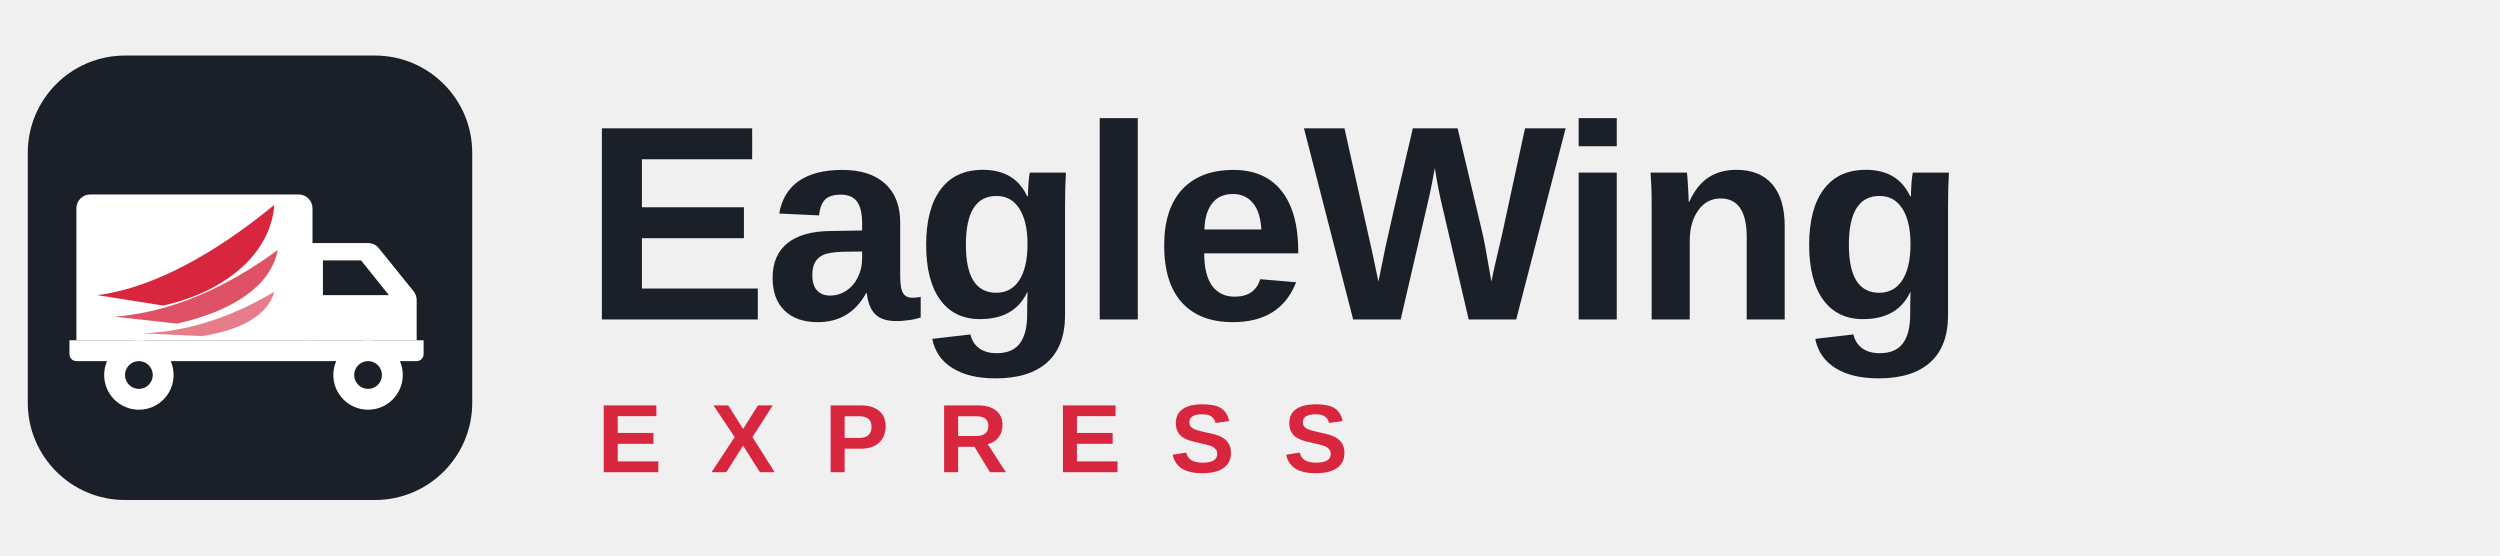
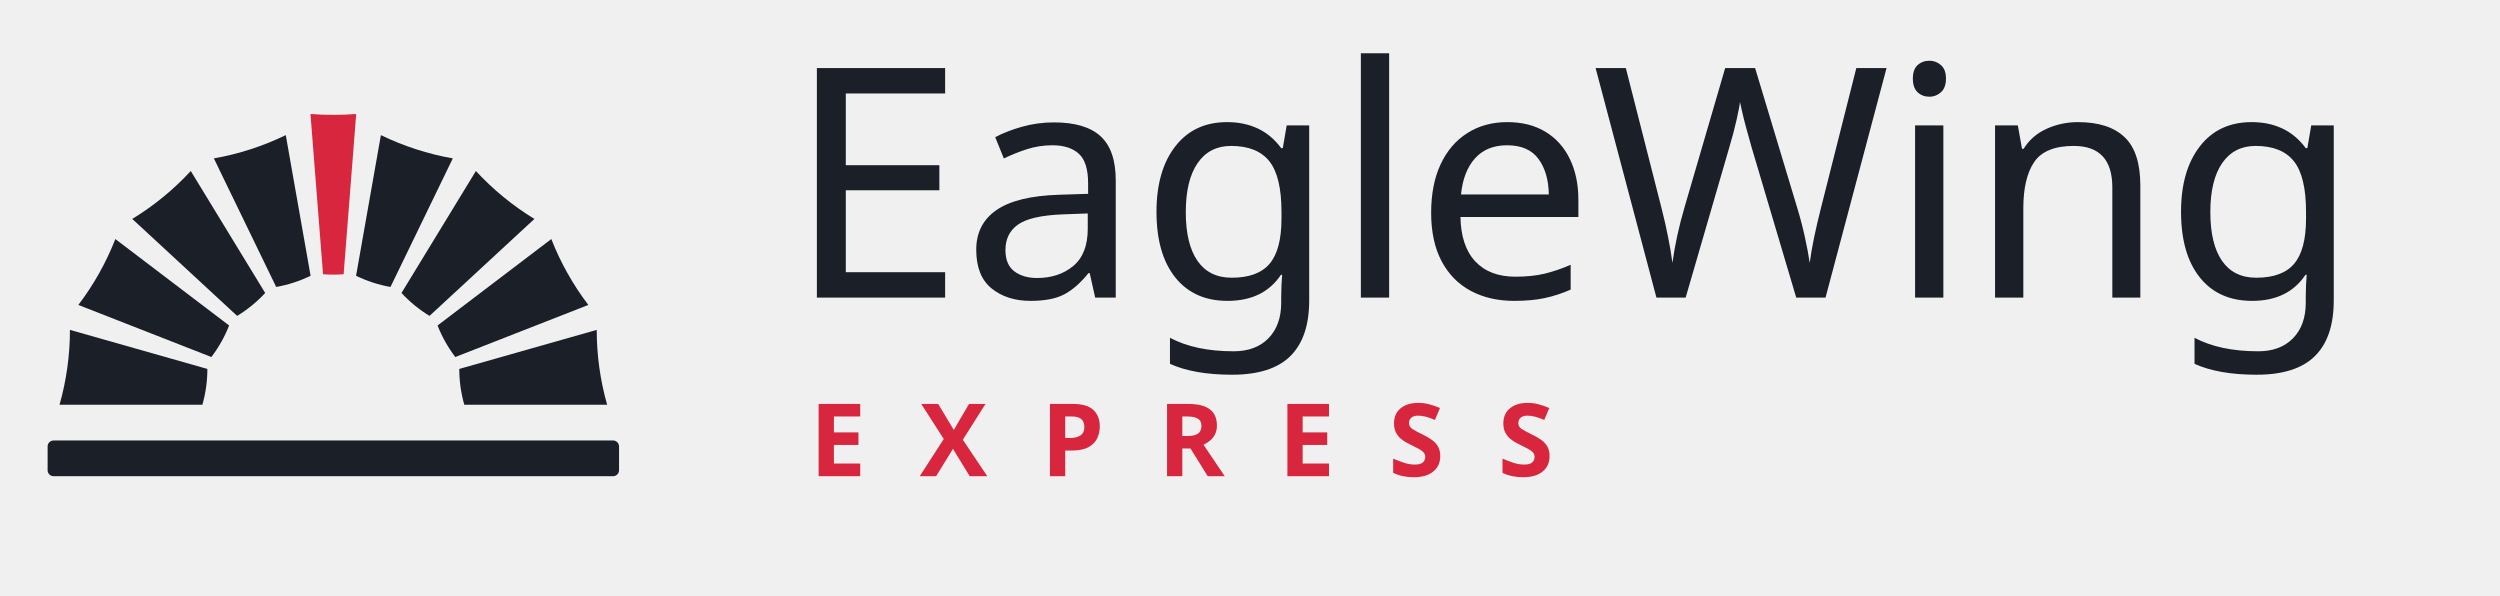
- <svg xmlns="http://www.w3.org/2000/svg" viewBox="0 0 360 80" width="1080" height="240">
-   <g transform="translate(4 8)">
-     <rect width="64" height="64" rx="14" fill="#1b1f27" />
-     <g fill="#ffffff">
-       <path d="M9 20 h30 a2 2 0 0 1 2 2 v19 H7 V22 a2 2 0 0 1 2 -2 z" />
-       <path d="M40 27 h9 a2 2 0 0 1 1.6 .8 l5 6.2 a2 2 0 0 1 .4 1.2 v5.8 h-16 z" />
-       <path d="M6 41 h51 v2 a1 1 0 0 1 -1 1 H7 a1 1 0 0 1 -1 -1 z" />
-       <circle cx="16" cy="46" r="5" />
-       <circle cx="49" cy="46" r="5" />
-     </g>
-     <path d="M42.5 29.5 h5.5 l4 5 h-9.5 z" fill="#1b1f27" />
-     <circle cx="16" cy="46" r="2" fill="#1b1f27" />
-     <circle cx="49" cy="46" r="2" fill="#1b1f27" />
-     <g fill="#d7263d">
-       <path d="M10 34.5 C18 33.5 27 28.5 35.5 21.5 C35 28.5 28.5 34 19.5 36 Z" opacity="1" />
-       <path d="M12.5 37.6 C20.5 37 28.5 33.5 36 28 C35 33.2 29.5 36.8 21.5 38.6 Z" opacity="0.8" />
-       <path d="M16.5 40 C23 39.8 29.5 37.6 35.5 34 C34.6 37.4 30.6 39.6 25 40.4 Z" opacity="0.6" />
-     </g>
+ <svg xmlns="http://www.w3.org/2000/svg" viewBox="0 0 420 100" width="1260" height="300">
+   <g transform="translate(6 18)">
+     <path d="M4.00 50.00 A46 46 0 0 0 5.75 37.42 L28.84 43.98 A22 22 0 0 1 28.00 50.00 Z" fill="#1b1f27" />
+     <path d="M7.16 33.23 A46 46 0 0 0 13.38 22.16 L32.49 36.68 A22 22 0 0 1 29.51 41.98 Z" fill="#1b1f27" />
+     <path d="M16.22 18.78 A46 46 0 0 0 26.05 10.73 L38.55 31.22 A22 22 0 0 1 33.84 35.07 Z" fill="#1b1f27" />
+     <path d="M29.93 8.61 A46 46 0 0 0 42.01 4.70 L46.18 28.33 A22 22 0 0 1 40.40 30.21 Z" fill="#1b1f27" />
+     <path d="M46.16 1.15 A49 49 0 0 0 53.84 1.15 L51.73 28.07 A22 22 0 0 1 48.27 28.07 Z" fill="#d7263d" />
+     <path d="M57.99 4.70 A46 46 0 0 0 70.07 8.61 L59.60 30.21 A22 22 0 0 1 53.82 28.33 Z" fill="#1b1f27" />
+     <path d="M73.95 10.73 A46 46 0 0 0 83.78 18.78 L66.16 35.07 A22 22 0 0 1 61.45 31.22 Z" fill="#1b1f27" />
+     <path d="M86.62 22.16 A46 46 0 0 0 92.84 33.23 L70.49 41.98 A22 22 0 0 1 67.51 36.68 Z" fill="#1b1f27" />
+     <path d="M94.25 37.42 A46 46 0 0 0 96.00 50.00 L72.00 50.00 A22 22 0 0 1 71.16 43.98 Z" fill="#1b1f27" />
+     <rect x="2" y="56" width="96" height="6" rx="1" fill="#1b1f27" />
  </g>
-   <text x="84" y="46" font-family="Archivo, 'Arial Black', Arial, sans-serif" font-weight="800" font-size="40" letter-spacing="-0.6" fill="#1b1f27">EagleWing</text>
-   <text x="86" y="68" font-family="Archivo, Arial, sans-serif" font-weight="700" font-size="14" letter-spacing="7" fill="#d7263d">EXPRESS</text>
+   <text x="132" y="50" font-family="Quicksand, 'Century Gothic', 'Trebuchet MS', sans-serif" font-weight="500" font-size="54" letter-spacing="-0.5" fill="#1b1f27">EagleWing</text>
+   <text x="136" y="80" font-family="Quicksand, 'Century Gothic', 'Trebuchet MS', sans-serif" font-weight="600" font-size="17" letter-spacing="9" fill="#d7263d">EXPRESS</text>
</svg>
